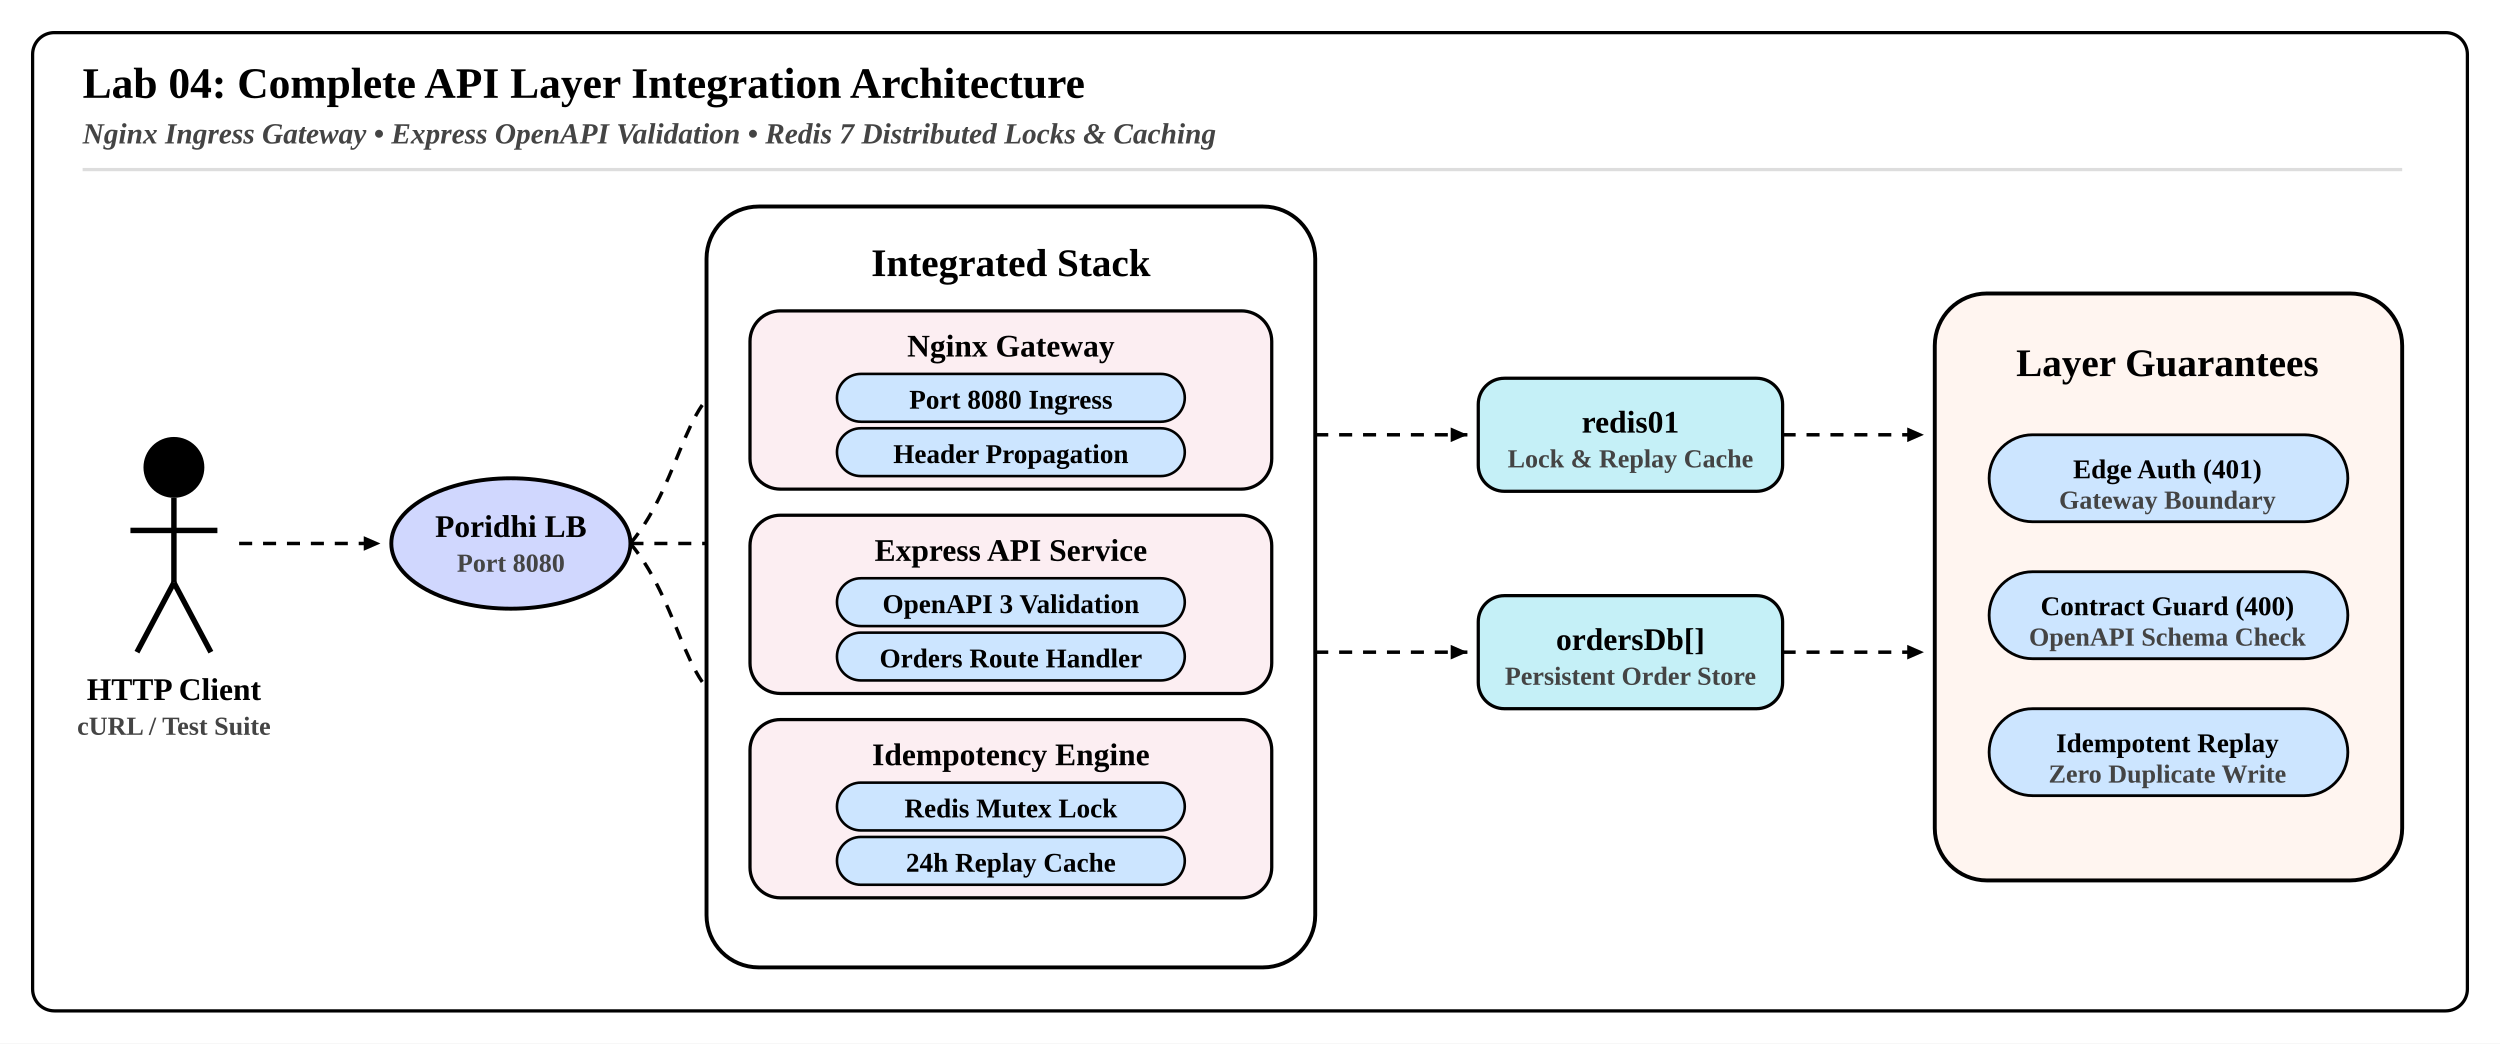
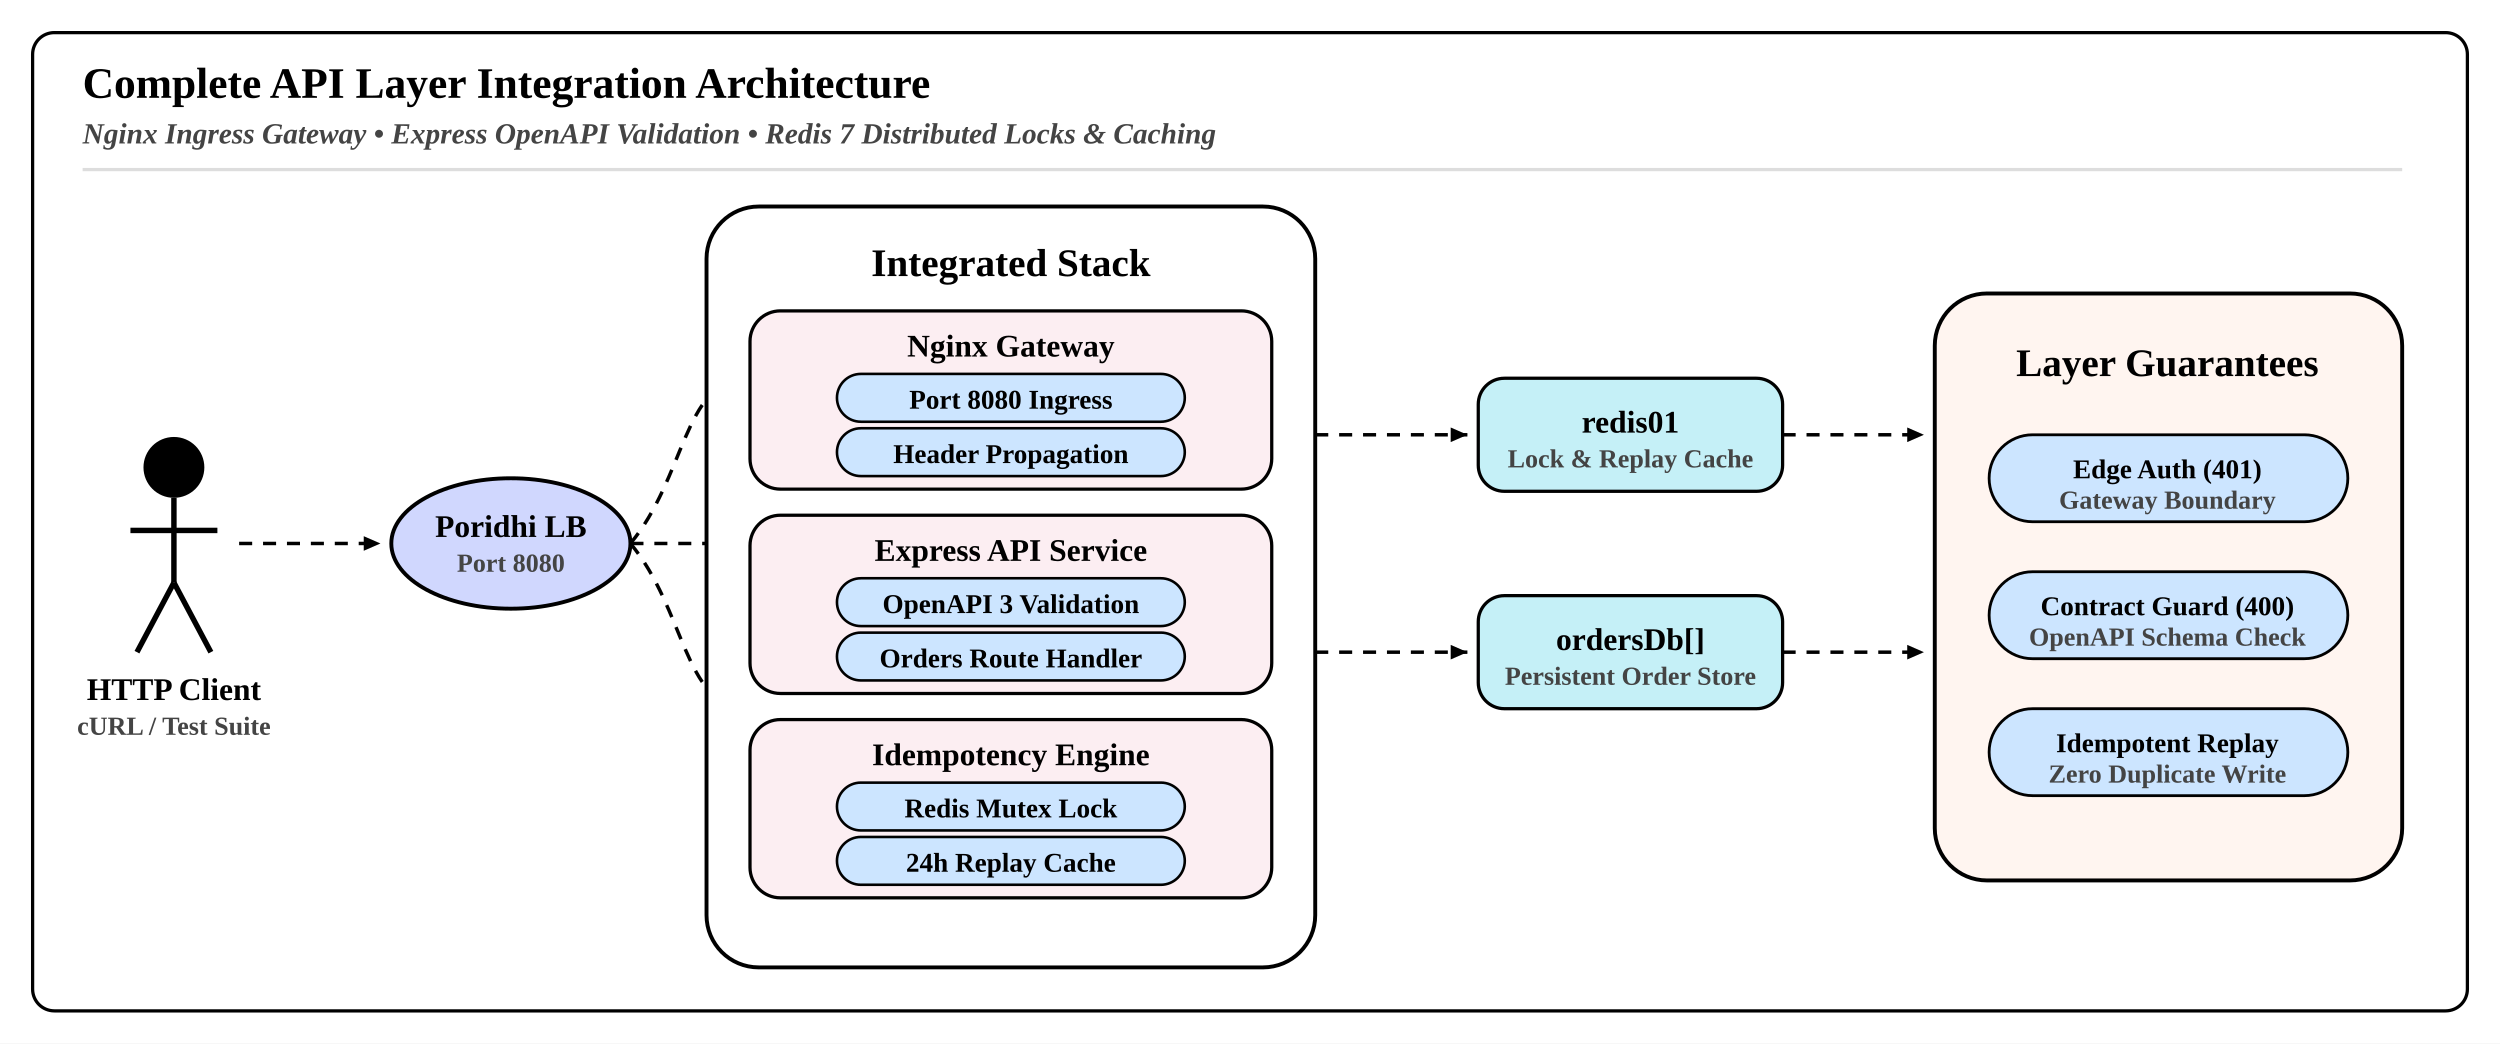
<svg xmlns="http://www.w3.org/2000/svg" viewBox="0 0 1150 480" width="1150" height="480">
  <defs>
    <marker id="arrow" viewBox="0 0 10 10" refX="8" refY="5" markerWidth="6" markerHeight="6" orient="auto-start-reverse">
      <path d="M 0 1.5 L 8 5 L 0 8.5 z" fill="#000000" />
    </marker>
    <style>
      text {
        font-family: "Times New Roman", Times, "Liberation Serif", serif;
        font-weight: bold;
        fill: #000000;
      }
      .banner-title { font-size: 20px; font-weight: bold; }
      .banner-sub { font-size: 13.5px; fill: #444444; font-style: italic; }
      .group-title { font-size: 18px; text-anchor: middle; }
      .card-title { font-size: 14.5px; text-anchor: middle; }
      .pill-text { font-size: 12.5px; text-anchor: middle; }
      .box-title { font-size: 14.5px; text-anchor: middle; }
      .box-sub { font-size: 12px; text-anchor: middle; fill: #444444; }
      .flow-arrow {
        stroke: #000000;
        stroke-width: 1.6;
        stroke-dasharray: 6 5;
        fill: none;
        animation: flowAnimation 1s linear infinite;
      }
      @keyframes flowAnimation {
        from { stroke-dashoffset: 22; }
        to { stroke-dashoffset: 0; }
      }
    </style>
  </defs>
  <rect width="100%" height="100%" fill="#ffffff" />
  <rect x="15" y="15" width="1120" height="450" rx="10" fill="#ffffff" stroke="#000000" stroke-width="1.5" />
-   <text x="38" y="45" class="banner-title">Lab 04: Complete API Layer Integration Architecture</text>
+   <text x="38" y="45" class="banner-title">Complete API Layer Integration Architecture</text>
  <text x="38" y="66" class="banner-sub">Nginx Ingress Gateway • Express OpenAPI Validation • Redis 7 Distributed Locks &amp; Caching</text>
  <line x1="38" y1="78" x2="1105" y2="78" stroke="#dddddd" stroke-width="1.5" />
  <g id="client" transform="translate(55, 230)">
    <circle cx="25" cy="-15" r="14" fill="#000000" />
    <line x1="25" y1="-1" x2="25" y2="38" stroke="#000000" stroke-width="2.5" />
    <line x1="5" y1="14" x2="45" y2="14" stroke="#000000" stroke-width="2.5" />
    <line x1="25" y1="38" x2="8" y2="70" stroke="#000000" stroke-width="2.5" />
    <line x1="25" y1="38" x2="42" y2="70" stroke="#000000" stroke-width="2.5" />
    <text x="25" y="92" class="box-title">HTTP Client</text>
    <text x="25" y="108" class="box-sub">cURL / Test Suite</text>
  </g>
  <path d="M 110 250 L 175 250" class="flow-arrow" marker-end="url(#arrow)">
    <animate attributeName="stroke-dashoffset" from="22" to="0" dur="1s" repeatCount="indefinite" />
  </path>
  <g id="lb" transform="translate(180, 210)">
    <ellipse cx="55" cy="40" rx="55" ry="30" fill="#d0d7fe" stroke="#000000" stroke-width="1.8" />
    <text x="55" y="37" class="box-title">Poridhi LB</text>
    <text x="55" y="53" class="box-sub">Port 8080</text>
  </g>
  <path d="M 290 250 C 315 220, 315 175, 342 175" class="flow-arrow" marker-end="url(#arrow)">
    <animate attributeName="stroke-dashoffset" from="22" to="0" dur="1s" repeatCount="indefinite" />
  </path>
  <path d="M 290 250 L 342 250" class="flow-arrow" marker-end="url(#arrow)">
    <animate attributeName="stroke-dashoffset" from="22" to="0" dur="1s" repeatCount="indefinite" />
  </path>
  <path d="M 290 250 C 315 280, 315 325, 342 325" class="flow-arrow" marker-end="url(#arrow)">
    <animate attributeName="stroke-dashoffset" from="22" to="0" dur="1s" repeatCount="indefinite" />
  </path>
  <g id="web-app" transform="translate(325, 95)">
    <rect x="0" y="0" width="280" height="350" rx="24" fill="#ffffff" stroke="#000000" stroke-width="1.8" />
    <text x="140" y="32" class="group-title">Integrated Stack</text>
    <g transform="translate(20, 48)">
      <rect x="0" y="0" width="240" height="82" rx="14" fill="#fceef2" stroke="#000000" stroke-width="1.5" />
      <text x="120" y="21" class="card-title">Nginx Gateway</text>
      <rect x="40" y="29" width="160" height="22" rx="11" fill="#cce5ff" stroke="#000000" stroke-width="1.2" />
      <text x="120" y="45" class="pill-text">Port 8080 Ingress</text>
      <rect x="40" y="54" width="160" height="22" rx="11" fill="#cce5ff" stroke="#000000" stroke-width="1.2" />
      <text x="120" y="70" class="pill-text">Header Propagation</text>
    </g>
    <g transform="translate(20, 142)">
      <rect x="0" y="0" width="240" height="82" rx="14" fill="#fceef2" stroke="#000000" stroke-width="1.5" />
      <text x="120" y="21" class="card-title">Express API Service</text>
      <rect x="40" y="29" width="160" height="22" rx="11" fill="#cce5ff" stroke="#000000" stroke-width="1.2" />
      <text x="120" y="45" class="pill-text">OpenAPI 3 Validation</text>
      <rect x="40" y="54" width="160" height="22" rx="11" fill="#cce5ff" stroke="#000000" stroke-width="1.2" />
      <text x="120" y="70" class="pill-text">Orders Route Handler</text>
    </g>
    <g transform="translate(20, 236)">
      <rect x="0" y="0" width="240" height="82" rx="14" fill="#fceef2" stroke="#000000" stroke-width="1.5" />
      <text x="120" y="21" class="card-title">Idempotency Engine</text>
      <rect x="40" y="29" width="160" height="22" rx="11" fill="#cce5ff" stroke="#000000" stroke-width="1.2" />
      <text x="120" y="45" class="pill-text">Redis Mutex Lock</text>
      <rect x="40" y="54" width="160" height="22" rx="11" fill="#cce5ff" stroke="#000000" stroke-width="1.2" />
      <text x="120" y="70" class="pill-text">24h Replay Cache</text>
    </g>
  </g>
  <path d="M 605 200 L 675 200" class="flow-arrow" marker-end="url(#arrow)">
    <animate attributeName="stroke-dashoffset" from="22" to="0" dur="1s" repeatCount="indefinite" />
  </path>
  <path d="M 605 300 L 675 300" class="flow-arrow" marker-end="url(#arrow)">
    <animate attributeName="stroke-dashoffset" from="22" to="0" dur="1s" repeatCount="indefinite" />
  </path>
  <g id="redis-node" transform="translate(680, 174)">
    <rect x="0" y="0" width="140" height="52" rx="12" fill="#c5f0f7" stroke="#000000" stroke-width="1.5" />
    <text x="70" y="25" class="box-title">redis01</text>
    <text x="70" y="41" class="box-sub">Lock &amp; Replay Cache</text>
  </g>
  <g id="orders-node" transform="translate(680, 274)">
    <rect x="0" y="0" width="140" height="52" rx="12" fill="#c5f0f7" stroke="#000000" stroke-width="1.5" />
    <text x="70" y="25" class="box-title">ordersDb[]</text>
    <text x="70" y="41" class="box-sub">Persistent Order Store</text>
  </g>
  <path d="M 820 200 L 885 200" class="flow-arrow" marker-end="url(#arrow)">
    <animate attributeName="stroke-dashoffset" from="22" to="0" dur="1s" repeatCount="indefinite" />
  </path>
  <path d="M 820 300 L 885 300" class="flow-arrow" marker-end="url(#arrow)">
    <animate attributeName="stroke-dashoffset" from="22" to="0" dur="1s" repeatCount="indefinite" />
  </path>
  <g id="integrated-guarantees" transform="translate(890, 135)">
    <rect x="0" y="0" width="215" height="270" rx="24" fill="#fff5f0" stroke="#000000" stroke-width="1.8" />
    <text x="107" y="38" class="group-title">Layer Guarantees</text>
    <rect x="25" y="65" width="165" height="40" rx="20" fill="#cce5ff" stroke="#000000" stroke-width="1.3" />
    <text x="107" y="85" class="pill-text">Edge Auth (401)</text>
    <text x="107" y="99" class="box-sub">Gateway Boundary</text>
    <rect x="25" y="128" width="165" height="40" rx="20" fill="#cce5ff" stroke="#000000" stroke-width="1.3" />
    <text x="107" y="148" class="pill-text">Contract Guard (400)</text>
    <text x="107" y="162" class="box-sub">OpenAPI Schema Check</text>
    <rect x="25" y="191" width="165" height="40" rx="20" fill="#cce5ff" stroke="#000000" stroke-width="1.3" />
    <text x="107" y="211" class="pill-text">Idempotent Replay</text>
    <text x="107" y="225" class="box-sub">Zero Duplicate Write</text>
  </g>
</svg>
